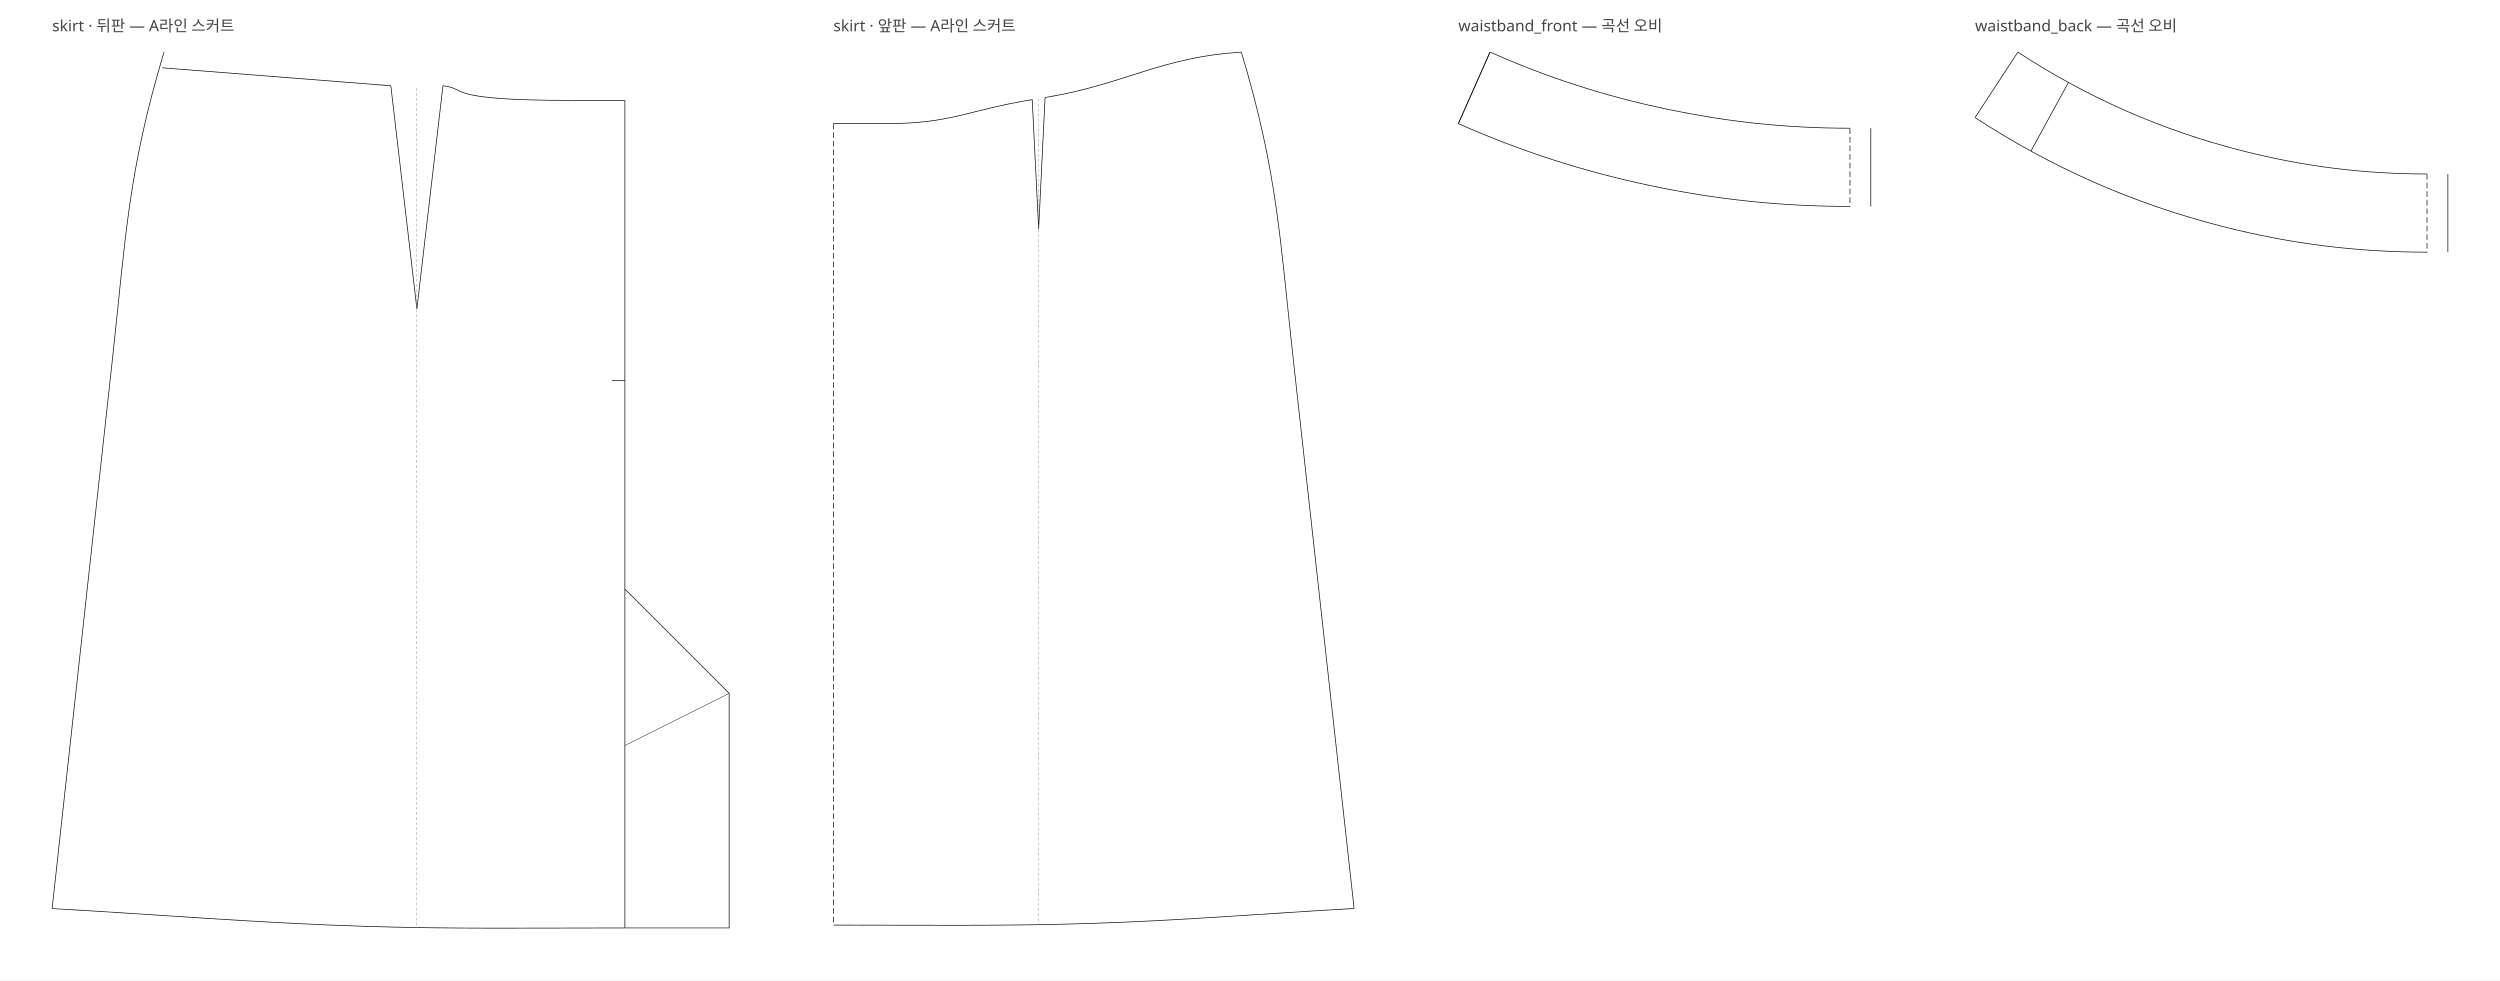
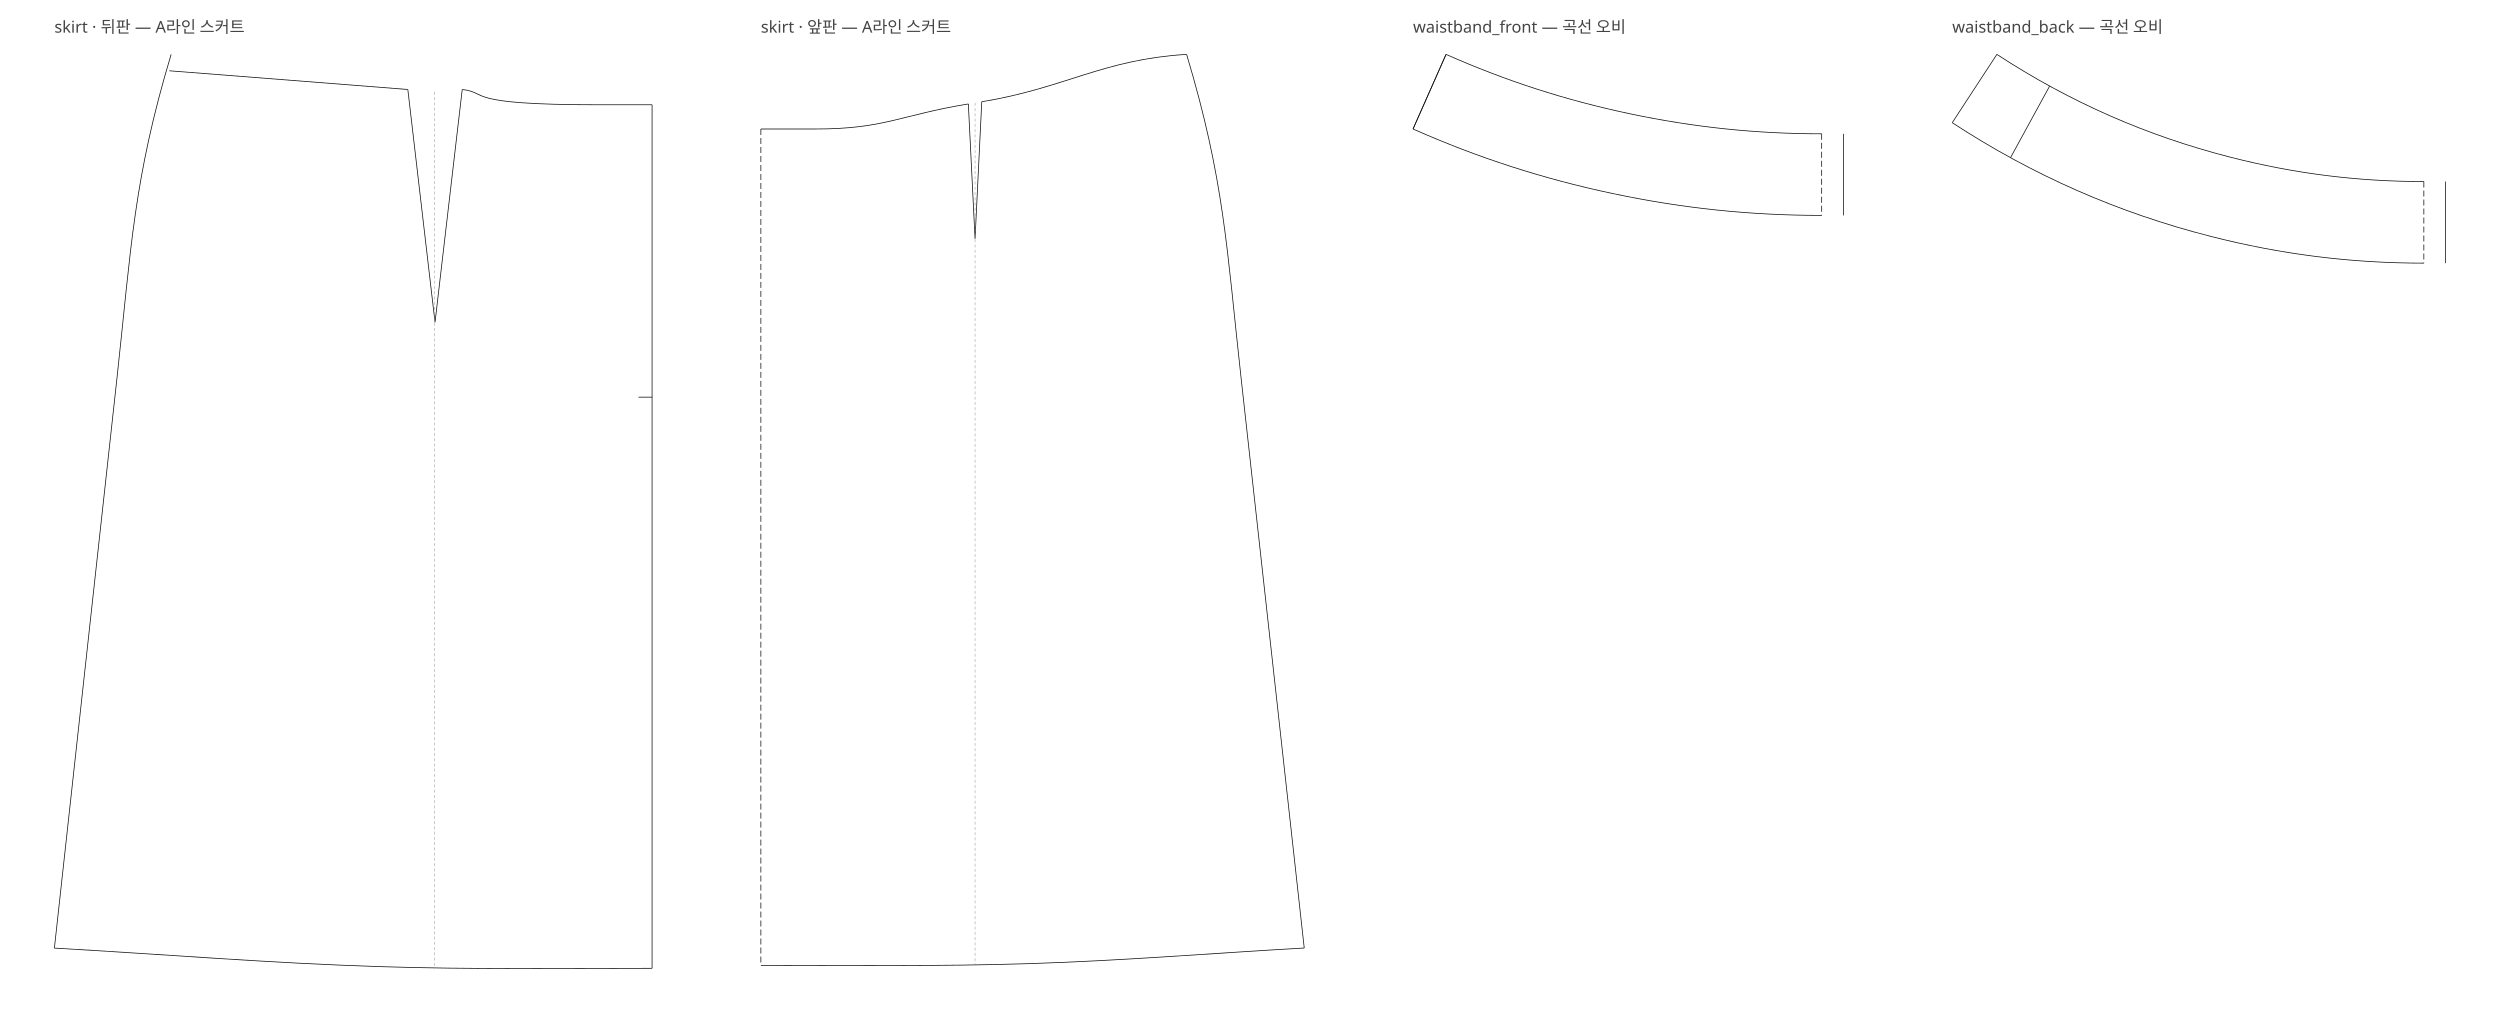
- <svg xmlns="http://www.w3.org/2000/svg" width="1218.161mm" height="477.668mm" viewBox="0 0 1218.161 477.668">
+ <svg xmlns="http://www.w3.org/2000/svg" width="1167.361mm" height="477.668mm" viewBox="0 0 1167.361 477.668">
  <rect width="100%" height="100%" fill="white" />
  <g id="skirt · 뒤판">
    <g id="outline" fill="none" stroke="#111" stroke-width="0.35">
-       <path d="M304.483 287.051L355.283 337.851L355.283 452.151L304.483 452.151" />
      <path d="M304.483 48.926L304.483 452.151" />
      <path d="M304.483 48.926C298.387 48.926 294.577 48.926 279.083 48.926C215.433 48.926 228.484 43.216 215.834 41.789" />
      <path d="M190.434 41.789L79.058 33.051" />
      <path d="M79.904 25.4C62.293 84.105 61.308 115.6 54.62 176.524C44.685 267.028 35.335 352.208 25.4 442.712" />
      <path d="M304.483 452.151C261.319 452.151 220.675 452.725 177.532 451.365C125.749 449.733 77.125 445.654 25.4 442.712" />
    </g>
    <g id="dart" fill="none" stroke="#111" stroke-width="0.35">
      <path d="M215.834 41.789L203.134 150.526L190.434 41.789" />
    </g>
    <g id="construction" fill="none" stroke="#888" stroke-width="0.21" stroke-dasharray="1.4,1.05">
      <path d="M202.883 42.878L202.883 452.151" />
    </g>
-     <g id="mark" fill="none" stroke="#111" stroke-width="0.21">
-       <path d="M304.483 363.251L355.283 337.851" />
-     </g>
    <g id="notch" fill="none" stroke="#111" stroke-width="0.35">
      <path d="M304.483 185.451L298.133 185.451" />
    </g>
    <text x="25.4" y="15.24" font-size="7.62" font-family="sans-serif" fill="#444">skirt · 뒤판 — A라인 스커트</text>
  </g>
  <g id="skirt · 앞판">
    <g id="outline" fill="none" stroke="#111" stroke-width="0.35">
-       <path d="M406.083 60.238C414.465 60.238 423.101 60.238 431.483 60.238C464.076 60.238 470.797 53.805 502.962 48.541" />
-       <path d="M509.229 47.516C547.983 41.174 565.68 27.752 604.88 25.4" />
-       <path d="M604.88 25.4C622.491 84.105 623.567 115.581 630.316 176.499C640.341 266.997 649.777 352.172 659.803 442.67" />
-       <path d="M406.083 450.763C448.707 450.763 488.842 451.309 531.445 449.964C575.135 448.584 616.161 445.15 659.803 442.67" />
+       <path d="M355.283 60.238C363.665 60.238 372.301 60.238 380.683 60.238C413.276 60.238 419.997 53.805 452.162 48.541" />
+       <path d="M458.429 47.516C497.183 41.174 514.88 27.752 554.08 25.4" />
+       <path d="M554.08 25.4C571.691 84.105 572.767 115.581 579.516 176.499C589.541 266.997 598.977 352.172 609.003 442.67" />
+       <path d="M355.283 450.763C397.907 450.763 438.042 451.309 480.645 449.964C524.335 448.584 565.361 445.15 609.003 442.67" />
    </g>
    <g id="dart" fill="none" stroke="#111" stroke-width="0.35">
-       <path d="M502.962 48.541L506.095 111.528L509.229 47.516" />
+       <path d="M452.162 48.541L455.295 111.528L458.429 47.516" />
    </g>
    <g id="construction" fill="none" stroke="#888" stroke-width="0.21" stroke-dasharray="1.4,1.05">
-       <path d="M506.095 48.028L506.095 450.763" />
+       <path d="M455.295 48.028L455.295 450.763" />
    </g>
    <g id="fold" fill="none" stroke="#111" stroke-width="0.35" stroke-dasharray="2.8,1.4">
-       <path d="M406.083 60.238L406.083 450.763" />
+       <path d="M355.283 60.238L355.283 450.763" />
    </g>
-     <text x="406.083" y="15.24" font-size="7.62" font-family="sans-serif" fill="#444">skirt · 앞판 — A라인 스커트</text>
+     <text x="355.283" y="15.24" font-size="7.62" font-family="sans-serif" fill="#444">skirt · 앞판 — A라인 스커트</text>
  </g>
  <g id="waistband_front">
    <g id="outline" fill="none" stroke="#111" stroke-width="0.35">
-       <path d="M901.419 62.479C870.777 62.479 841.762 59.446 811.783 53.108C781.803 46.77 754.043 37.801 726.022 25.4" />
-       <path d="M901.419 100.579C868.083 100.579 836.518 97.279 803.902 90.384C771.287 83.489 741.087 73.732 710.603 60.24" />
-       <path d="M726.022 25.4L710.603 60.24" />
+       <path d="M850.619 62.479C819.977 62.479 790.962 59.446 760.983 53.108C731.003 46.77 703.243 37.801 675.222 25.4" />
+       <path d="M850.619 100.579C817.283 100.579 785.718 97.279 753.102 90.384C720.487 83.489 690.287 73.732 659.803 60.24" />
+       <path d="M675.222 25.4L659.803 60.24" />
    </g>
    <g id="notch" fill="none" stroke="#111" stroke-width="0.35">
-       <path d="M726.022 25.4L710.603 60.24" />
+       <path d="M675.222 25.4L659.803 60.24" />
    </g>
    <g id="grain" fill="none" stroke="#111" stroke-width="0.35">
-       <path d="M911.579 62.479L911.579 100.579" />
+       <path d="M860.779 62.479L860.779 100.579" />
    </g>
    <g id="fold" fill="none" stroke="#111" stroke-width="0.35" stroke-dasharray="2.8,1.4">
-       <path d="M901.419 62.479L901.419 100.579" />
+       <path d="M850.619 62.479L850.619 100.579" />
    </g>
-     <text x="710.603" y="15.24" font-size="7.62" font-family="sans-serif" fill="#444">waistband_front — 곡선 오비</text>
+     <text x="659.803" y="15.24" font-size="7.62" font-family="sans-serif" fill="#444">waistband_front — 곡선 오비</text>
  </g>
  <g id="waistband_back">
    <g id="outline" fill="none" stroke="#111" stroke-width="0.35">
-       <path d="M1182.601 84.775C1151.704 84.775 1122.373 81.089 1092.437 73.445C1053.131 63.409 1017.181 47.594 983.223 25.4" />
-       <path d="M1182.601 122.875C1148.474 122.875 1116.077 118.804 1083.011 110.361C1039.596 99.275 999.887 81.806 962.379 57.293" />
-       <path d="M983.223 25.4L962.379 57.293" />
+       <path d="M1131.801 84.775C1100.904 84.775 1071.573 81.089 1041.637 73.445C1002.331 63.409 966.381 47.594 932.423 25.4" />
+       <path d="M1131.801 122.875C1097.674 122.875 1065.277 118.804 1032.211 110.361C988.796 99.275 949.087 81.806 911.579 57.293" />
+       <path d="M932.423 25.4L911.579 57.293" />
    </g>
    <g id="notch" fill="none" stroke="#111" stroke-width="0.35">
-       <path d="M1007.88 40.161L989.613 73.597" />
+       <path d="M957.08 40.161L938.813 73.597" />
    </g>
    <g id="grain" fill="none" stroke="#111" stroke-width="0.35">
-       <path d="M1192.761 84.775L1192.761 122.875" />
+       <path d="M1141.961 84.775L1141.961 122.875" />
    </g>
    <g id="fold" fill="none" stroke="#111" stroke-width="0.35" stroke-dasharray="2.8,1.4">
-       <path d="M1182.601 84.775L1182.601 122.875" />
+       <path d="M1131.801 84.775L1131.801 122.875" />
    </g>
-     <text x="962.379" y="15.24" font-size="7.62" font-family="sans-serif" fill="#444">waistband_back — 곡선 오비</text>
+     <text x="911.579" y="15.24" font-size="7.62" font-family="sans-serif" fill="#444">waistband_back — 곡선 오비</text>
  </g>
</svg>
